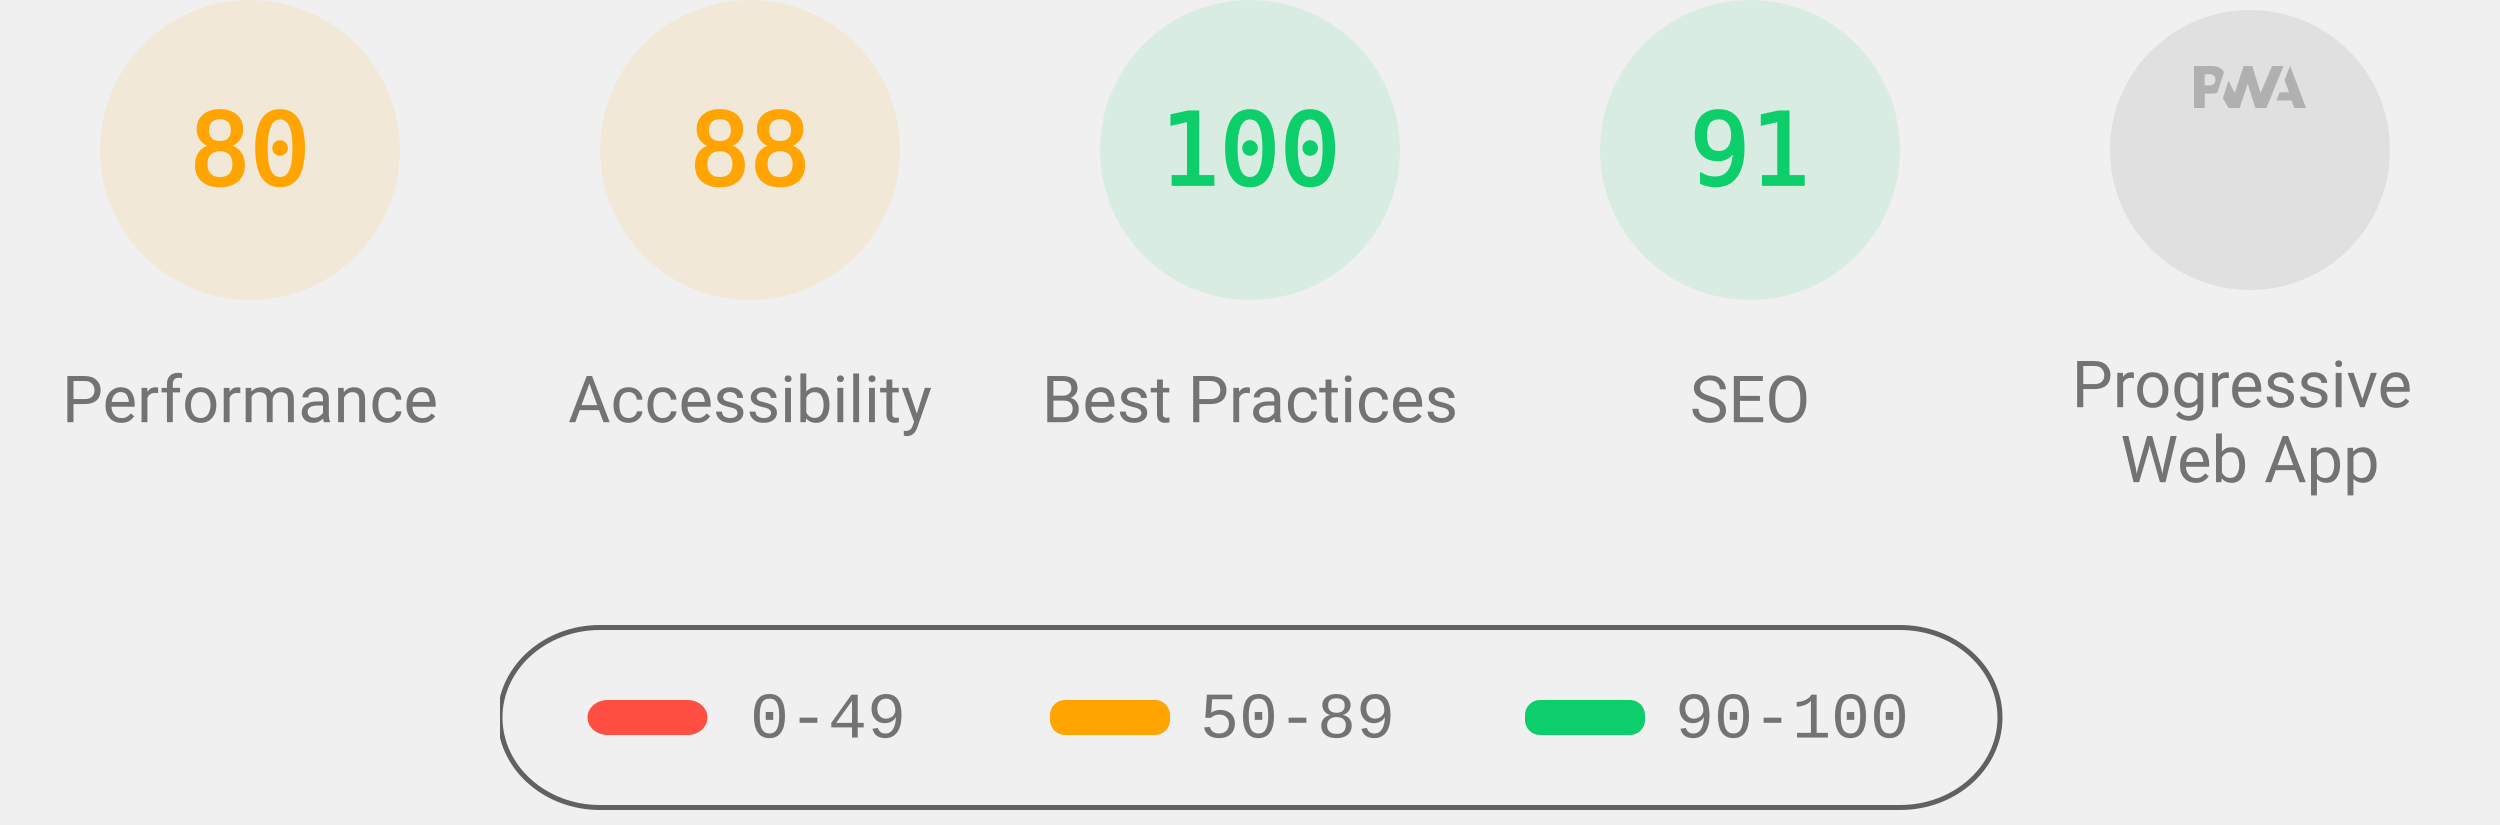
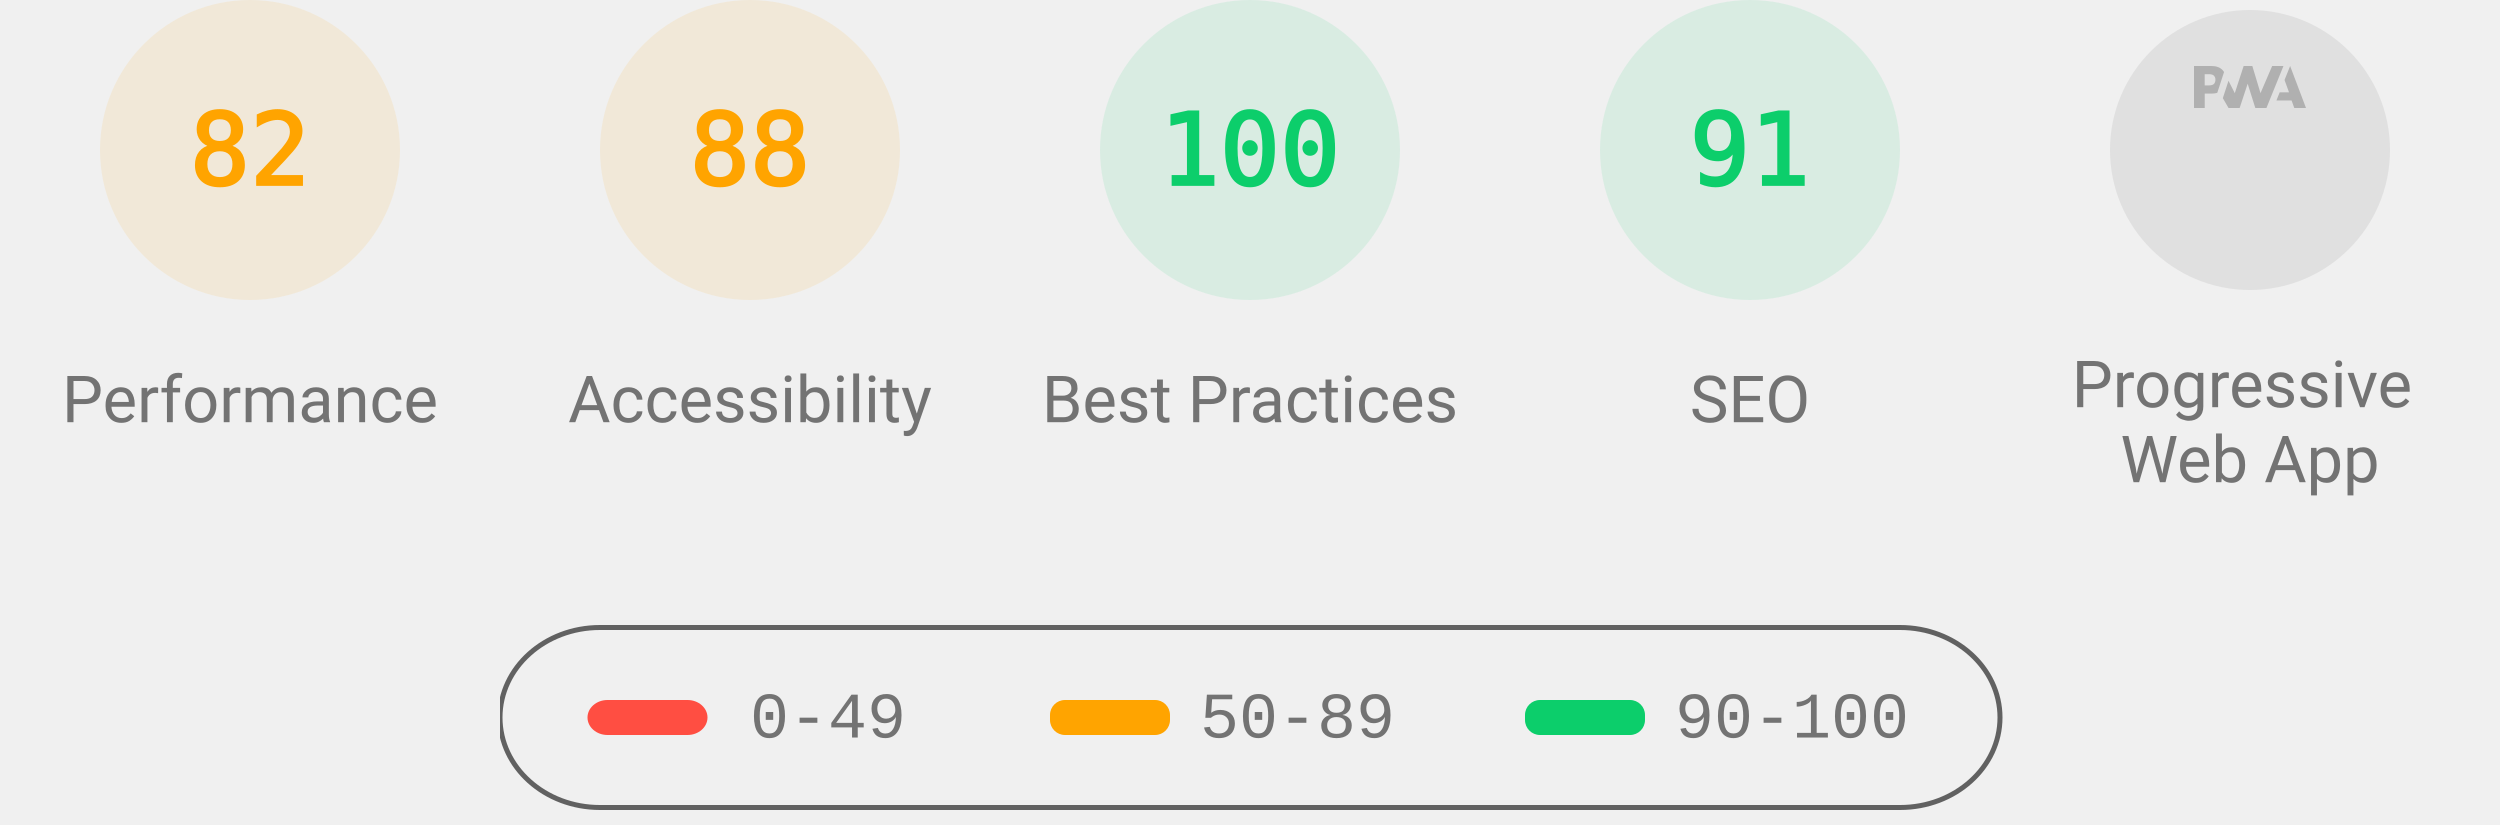
<svg xmlns="http://www.w3.org/2000/svg" class="theme--agnostic" fill="none" width="1000" height="330">
  <style>
			.gauge-base {
				opacity: 0.1
			}

			.gauge-arc {
				fill: none;
				animation-delay: 250ms;
				stroke-linecap: round;
				transform: rotate(-90deg);
				transform-origin: 100px 60px;
				animation: load-gauge 1s ease forwards
			}

			.guage-text {
				font-size: 40px;
				font-family: monospace;
				text-align: center
			}

			.guage-red {
				color: #ff4e42;
				fill: #ff4e42;
				stroke: #ff4e42
			}
			.guage-orange {
				color: #ffa400;
				fill: #ffa400;
				stroke: #ffa400
			}
			.guage-green {
				color: #0cce6b;
				fill: #0cce6b;
				stroke: #0cce6b
			}
			.theme--agnostic .guage-undefined {
				color: #5c5c5c;
				fill: #5c5c5c;
				stroke: #5c5c5c
			}
			.theme--light .guage-undefined {
				color: #1e1e1e;
				fill: #1e1e1e;
				stroke: #1e1e1e
			}
			.theme--dark .guage-undefined {
				color: #f5f5f5;
				fill: #f5f5f5;
				stroke: #f5f5f5
			}

			.guage-title {
				stroke: none;
				font-size: 26px;
				line-height: 26px;
				font-family: Roboto, Halvetica, Arial, sans-serif
			}
			.metric.guage-title {
				font-family: 'Courier New', Courier, monospace
			}
			.theme--agnostic .guage-title {
				color: #737373;
				fill: #737373
			}
			.theme--light .guage-title {
				color: #212121;
				fill: #212121
			}
			.theme--dark .guage-title {
				color: #f5f5f5;
				fill: #f5f5f5
			}

			@keyframes load-gauge {
				from {
					stroke-dasharray: 0 352.858
				}
			}
			.lh-gauge--pwa__disc {
				fill: #e0e0e0
			}
			.lh-gauge--pwa__logo {
				position: relative;
				fill: #b0b0b0
			}
			.lh-gauge--pwa__invisible {
				display: none
			}
			.lh-gauge--pwa__visible {
				display: inline
			}
			.guage-invisible {
				display: none
			}
			.lh-gauge--pwa__logo--primary-color {
				fill: #304ffe
			}
			.theme--agnostic .lh-gauge--pwa__logo--secondary-color {
				fill: #787878
			}
			.theme--light .lh-gauge--pwa__logo--secondary-color {
				fill: #3d3d3d
			}
			.theme--dark .lh-gauge--pwa__logo--secondary-color {
				fill: #d8b6b6
			}
			.theme--light #svg_2 {
				stroke: #00000022
			}
			.theme--agnostic #svg_2 {
				stroke: #616161
			}
			.theme--light #svg_2 {
				stroke: #00000022
			}
			.theme--dark #svg_2 {
				stroke: #f5f5f566
			}
		</style>
  <svg class="guage-div guage-perf guage-orange" viewBox="0 0 200 200" width="200" height="200" x="0" y="0">
    <circle class="gauge-base" r="56" cx="100" cy="60" stroke-width="8" />
-     <circle class="gauge-arc guage-arc-1" r="56" cx="100" cy="60" stroke-width="8" style="stroke-dasharray: 281.486, 351.858;" />
-     <text class="guage-text" x="100px" y="60px" alignment-baseline="central" dominant-baseline="central" text-anchor="middle">80</text>
+     <circle class="gauge-arc guage-arc-1" r="56" cx="100" cy="60" stroke-width="8" style="stroke-dasharray: 288.524, 351.858;" />
+     <text class="guage-text" x="100px" y="60px" alignment-baseline="central" dominant-baseline="central" text-anchor="middle">82</text>
    <text class="guage-title" x="100px" y="160px" alignment-baseline="central" dominant-baseline="central" text-anchor="middle">Performance</text>
  </svg>,<svg class="guage-div guage-perf guage-orange" viewBox="0 0 200 200" width="200" height="200" x="200" y="0">
    <circle class="gauge-base" r="56" cx="100" cy="60" stroke-width="8" />
    <circle class="gauge-arc guage-arc-1" r="56" cx="100" cy="60" stroke-width="8" style="stroke-dasharray: 309.635, 351.858;" />
    <text class="guage-text" x="100px" y="60px" alignment-baseline="central" dominant-baseline="central" text-anchor="middle">88</text>
    <text class="guage-title" x="100px" y="160px" alignment-baseline="central" dominant-baseline="central" text-anchor="middle">Accessibility</text>
  </svg>,<svg class="guage-div guage-perf guage-green" viewBox="0 0 200 200" width="200" height="200" x="400" y="0">
    <circle class="gauge-base" r="56" cx="100" cy="60" stroke-width="8" />
    <circle class="gauge-arc guage-arc-1" r="56" cx="100" cy="60" stroke-width="8" style="stroke-dasharray: 351.858, 351.858;" />
    <text class="guage-text" x="100px" y="60px" alignment-baseline="central" dominant-baseline="central" text-anchor="middle">100</text>
    <text class="guage-title" x="100px" y="160px" alignment-baseline="central" dominant-baseline="central" text-anchor="middle">Best Practices</text>
  </svg>,<svg class="guage-div guage-perf guage-green" viewBox="0 0 200 200" width="200" height="200" x="600" y="0">
    <circle class="gauge-base" r="56" cx="100" cy="60" stroke-width="8" />
    <circle class="gauge-arc guage-arc-1" r="56" cx="100" cy="60" stroke-width="8" style="stroke-dasharray: 320.191, 351.858;" />
    <text class="guage-text" x="100px" y="60px" alignment-baseline="central" dominant-baseline="central" text-anchor="middle">91</text>
    <text class="guage-title" x="100px" y="160px" alignment-baseline="central" dominant-baseline="central" text-anchor="middle">SEO</text>
  </svg>,<svg class="guage-div guage-pwa" viewBox="0 0 200 200" width="200" height="200" x="800" y="0">
    <svg viewBox="0 0 60 60" width="112" height="112" x="44" y="4">
      <defs>
        <linearGradient id="lh-gauge--pwa__check-circle__gradient-0" x1="50%" y1="0%" x2="50%" y2="100%">
          <stop stop-color="#00C852" offset="0%" />
          <stop stop-color="#009688" offset="100%" />
        </linearGradient>
        <linearGradient id="lh-gauge--pwa__installable__shadow-gradient-0" x1="76.056%" x2="24.111%" y1="82.995%" y2="24.735%">
          <stop stop-color="#A5D6A7" offset="0%" />
          <stop stop-color="#80CBC4" offset="100%" />
        </linearGradient>
        <linearGradient id="lh-gauge--pwa__fast-reliable__shadow-gradient-0" x1="76.056%" y1="82.995%" x2="25.678%" y2="26.493%">
          <stop stop-color="#64B5F6" offset="0%" />
          <stop stop-color="#2979FF" offset="100%" />
        </linearGradient>
        <g id="lh-gauge--pwa__fast-reliable-badge-0">
          <circle fill="#FFFFFF" cx="10" cy="10" r="10" />
          <path fill="#304FFE" d="M10 3.58l5.25 2.34v3.5c0 3.23-2.24 6.26-5.25 7-3.01-.74-5.25-3.77-5.25-7v-3.5L10 3.58zm-.47 10.74l2.76-4.83.03-.07c.04-.08 0-.24-.22-.24h-1.64l.47-3.26h-.47l-2.7 4.77c-.02.01.05-.1-.04.05-.09.16-.1.31.18.31h1.63l-.47 3.27h.47z" />
        </g>
        <g id="lh-gauge--pwa__installable-badge-0">
          <circle fill="#FFFFFF" cx="10" cy="10" r="10" />
          <path fill="#009688" d="M10 4.167A5.835 5.835 0 0 0 4.167 10 5.835 5.835 0 0 0 10 15.833 5.835 5.835 0 0 0 15.833 10 5.835 5.835 0 0 0 10 4.167zm2.917 6.416h-2.334v2.334H9.417v-2.334H7.083V9.417h2.334V7.083h1.166v2.334h2.334v1.166z" />
        </g>
      </defs>
      <g stroke="none" fill-rule="nonzero">
        <circle class="lh-gauge--pwa__disc" cx="30" cy="30" r="30" />
        <g class="lh-gauge--pwa__logo">
          <path d="M35.66 19.39l.7-1.75h2L37.4 15 38.6 12l3.4 9h-2.51l-.58-1.61z" />
          <path d="M33.52 21l3.65-9h-2.42l-2.5 5.82L30.5 12h-1.86l-1.9 5.82-1.35-2.65-1.21 3.72L25.4 21h2.38l1.72-5.2 1.64 5.2z" />
          <path fill-rule="nonzero" d="M20.3 17.91h1.48c.45 0 .85-.05 1.2-.15l.39-1.18 1.07-3.3a2.64 2.64 0 0 0-.28-.37c-.55-.6-1.36-.91-2.42-.91H18v9h2.3V17.9zm1.96-3.84c.22.22.33.5.33.87 0 .36-.1.65-.29.87-.2.23-.59.35-1.15.35h-.86v-2.41h.87c.52 0 .89.1 1.1.32z" />
        </g>
        <rect class="lh-gauge--pwa__component lh-gauge--pwa__na-line lh-gauge--pwa__invisible" fill="#FFFFFF" x="20" y="32" width="20" height="4" rx="2" />
        <g class="lh-gauge--pwa__component lh-gauge--pwa__fast-reliable-badge lh-gauge--pwa__invisible" transform="translate(20, 29)">
          <path fill="url(#lh-gauge--pwa__fast-reliable__shadow-gradient-0)" d="M33.63 19.49A30 30 0 0 1 16.2 30.36L3 17.14 17.14 3l16.49 16.49z" />
          <use href="#lh-gauge--pwa__fast-reliable-badge-0" />
        </g>
        <g class="lh-gauge--pwa__component lh-gauge--pwa__installable-badge lh-gauge--pwa__invisible" transform="translate(20, 29)">
          <path fill="url(#lh-gauge--pwa__installable__shadow-gradient-0)" d="M33.629 19.487c-4.272 5.453-10.391 9.39-17.415 10.869L3 17.142 17.142 3 33.63 19.487z" />
          <use href="#lh-gauge--pwa__installable-badge-0" />
        </g>
        <g class="lh-gauge--pwa__component lh-gauge--pwa__fast-reliable-installable-badges lh-gauge--pwa__invisible">
          <g transform="translate(8, 29)">
            <path fill="url(#lh-gauge--pwa__fast-reliable__shadow-gradient-0)" d="M16.321 30.463L3 17.143 17.142 3l22.365 22.365A29.864 29.864 0 0 1 22 31c-1.942 0-3.84-.184-5.679-.537z" />
            <use href="#lh-gauge--pwa__fast-reliable-badge-0" />
          </g>
          <g transform="translate(32, 29)">
            <path fill="url(#lh-gauge--pwa__installable__shadow-gradient-0)" d="M25.982 11.84a30.107 30.107 0 0 1-13.08 15.203L3 17.143 17.142 3l8.84 8.84z" />
            <use href="#lh-gauge--pwa__installable-badge-0" />
          </g>
        </g>
        <g class="lh-gauge--pwa__component lh-gauge--pwa__check-circle lh-gauge--pwa__invisible" transform="translate(18, 28)">
          <circle fill="#FFFFFF" cx="12" cy="12" r="12" />
          <path fill="url(#lh-gauge--pwa__check-circle__gradient-0)" d="M12 2a10 10 0 1 0 0 20 10 10 0 0 0 0-20zm-2 15l-5-5 1.41-1.41L10 14.17l7.59-7.59L19 8l-9 9z" />
        </g>
      </g>
    </svg>
    <text class="guage-title" y="160px" alignment-baseline="central" dominant-baseline="central" text-anchor="middle">
      <tspan x="100px" dy="-6px">Progressive</tspan>
      <tspan x="100px" dy="30px">Web App</tspan>
    </text>
  </svg>
  <svg width="604" height="76" x="200" y="250">
    <g>
      <rect fill="none" id="canvas_background" height="80" width="604" y="-1" x="-1" />
      <g display="none" overflow="visible" y="0" x="0" height="100%" width="100%" id="canvasGrid">
        <rect fill="url(#gridpattern)" stroke-width="0" y="0" x="0" height="100%" width="100%" />
      </g>
    </g>
    <g>
      <rect fill-opacity="0" stroke-width="2" rx="40" id="svg_2" height="72" width="600" y="1" x="0" fill="#000000" />
      <rect stroke="#000" rx="8" id="svg_3" height="14" width="48" y="30" x="35" stroke-opacity="null" stroke-width="0" fill="#ff4e42" />
      <rect stroke="#000" rx="6" id="svg_4" height="14" width="48" y="30" x="220" stroke-opacity="null" stroke-width="0" fill="#ffa400" />
      <rect stroke="#000" rx="6" id="svg_5" height="14" width="48" y="30" x="410" stroke-opacity="null" stroke-width="0" fill="#0cce6b" />
      <text class="metric guage-title" xml:space="preserve" text-anchor="start" font-size="26" id="svg_6" y="45" x="100" stroke-opacity="null" stroke-width="0" stroke="#000">0-49</text>
      <text class="metric guage-title" xml:space="preserve" text-anchor="start" font-size="26" id="svg_7" y="45" x="280" stroke-opacity="null" stroke-width="0" stroke="#000">50-89</text>
      <text class="metric guage-title" xml:space="preserve" text-anchor="start" font-size="26" id="svg_8" y="45" x="470" stroke-opacity="null" stroke-width="0" stroke="#000">90-100</text>
    </g>
  </svg>
</svg>
